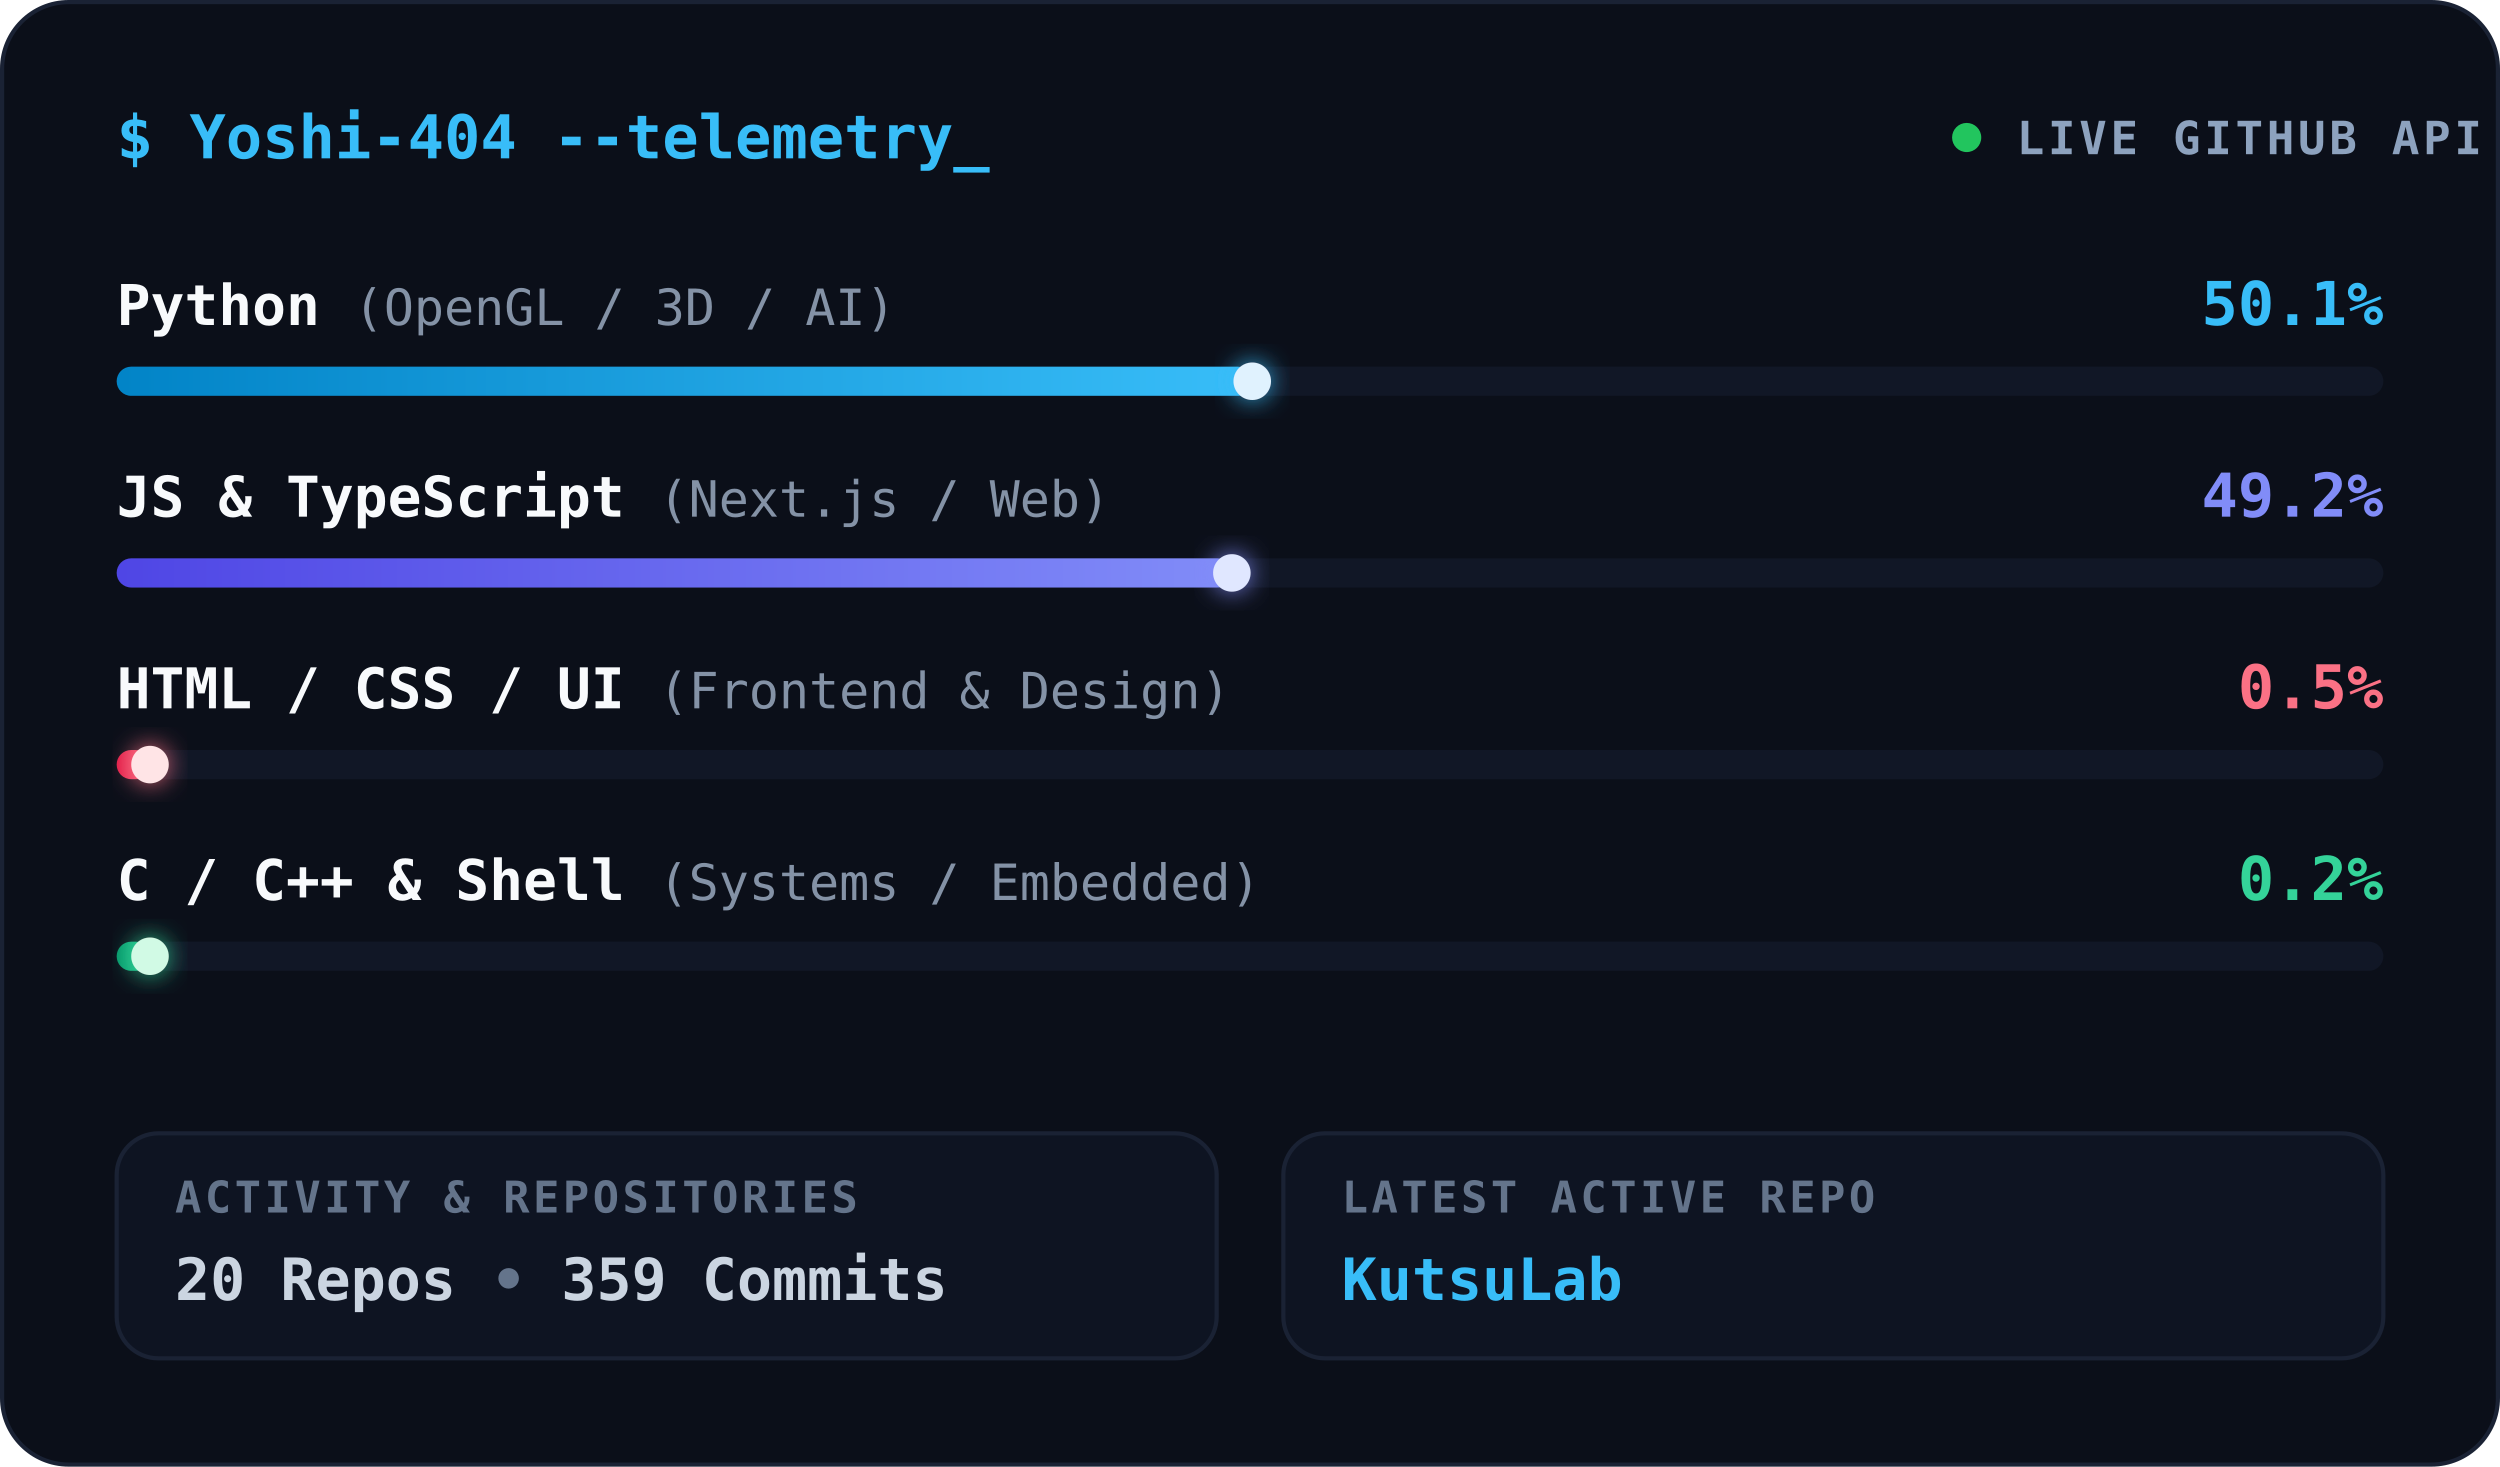
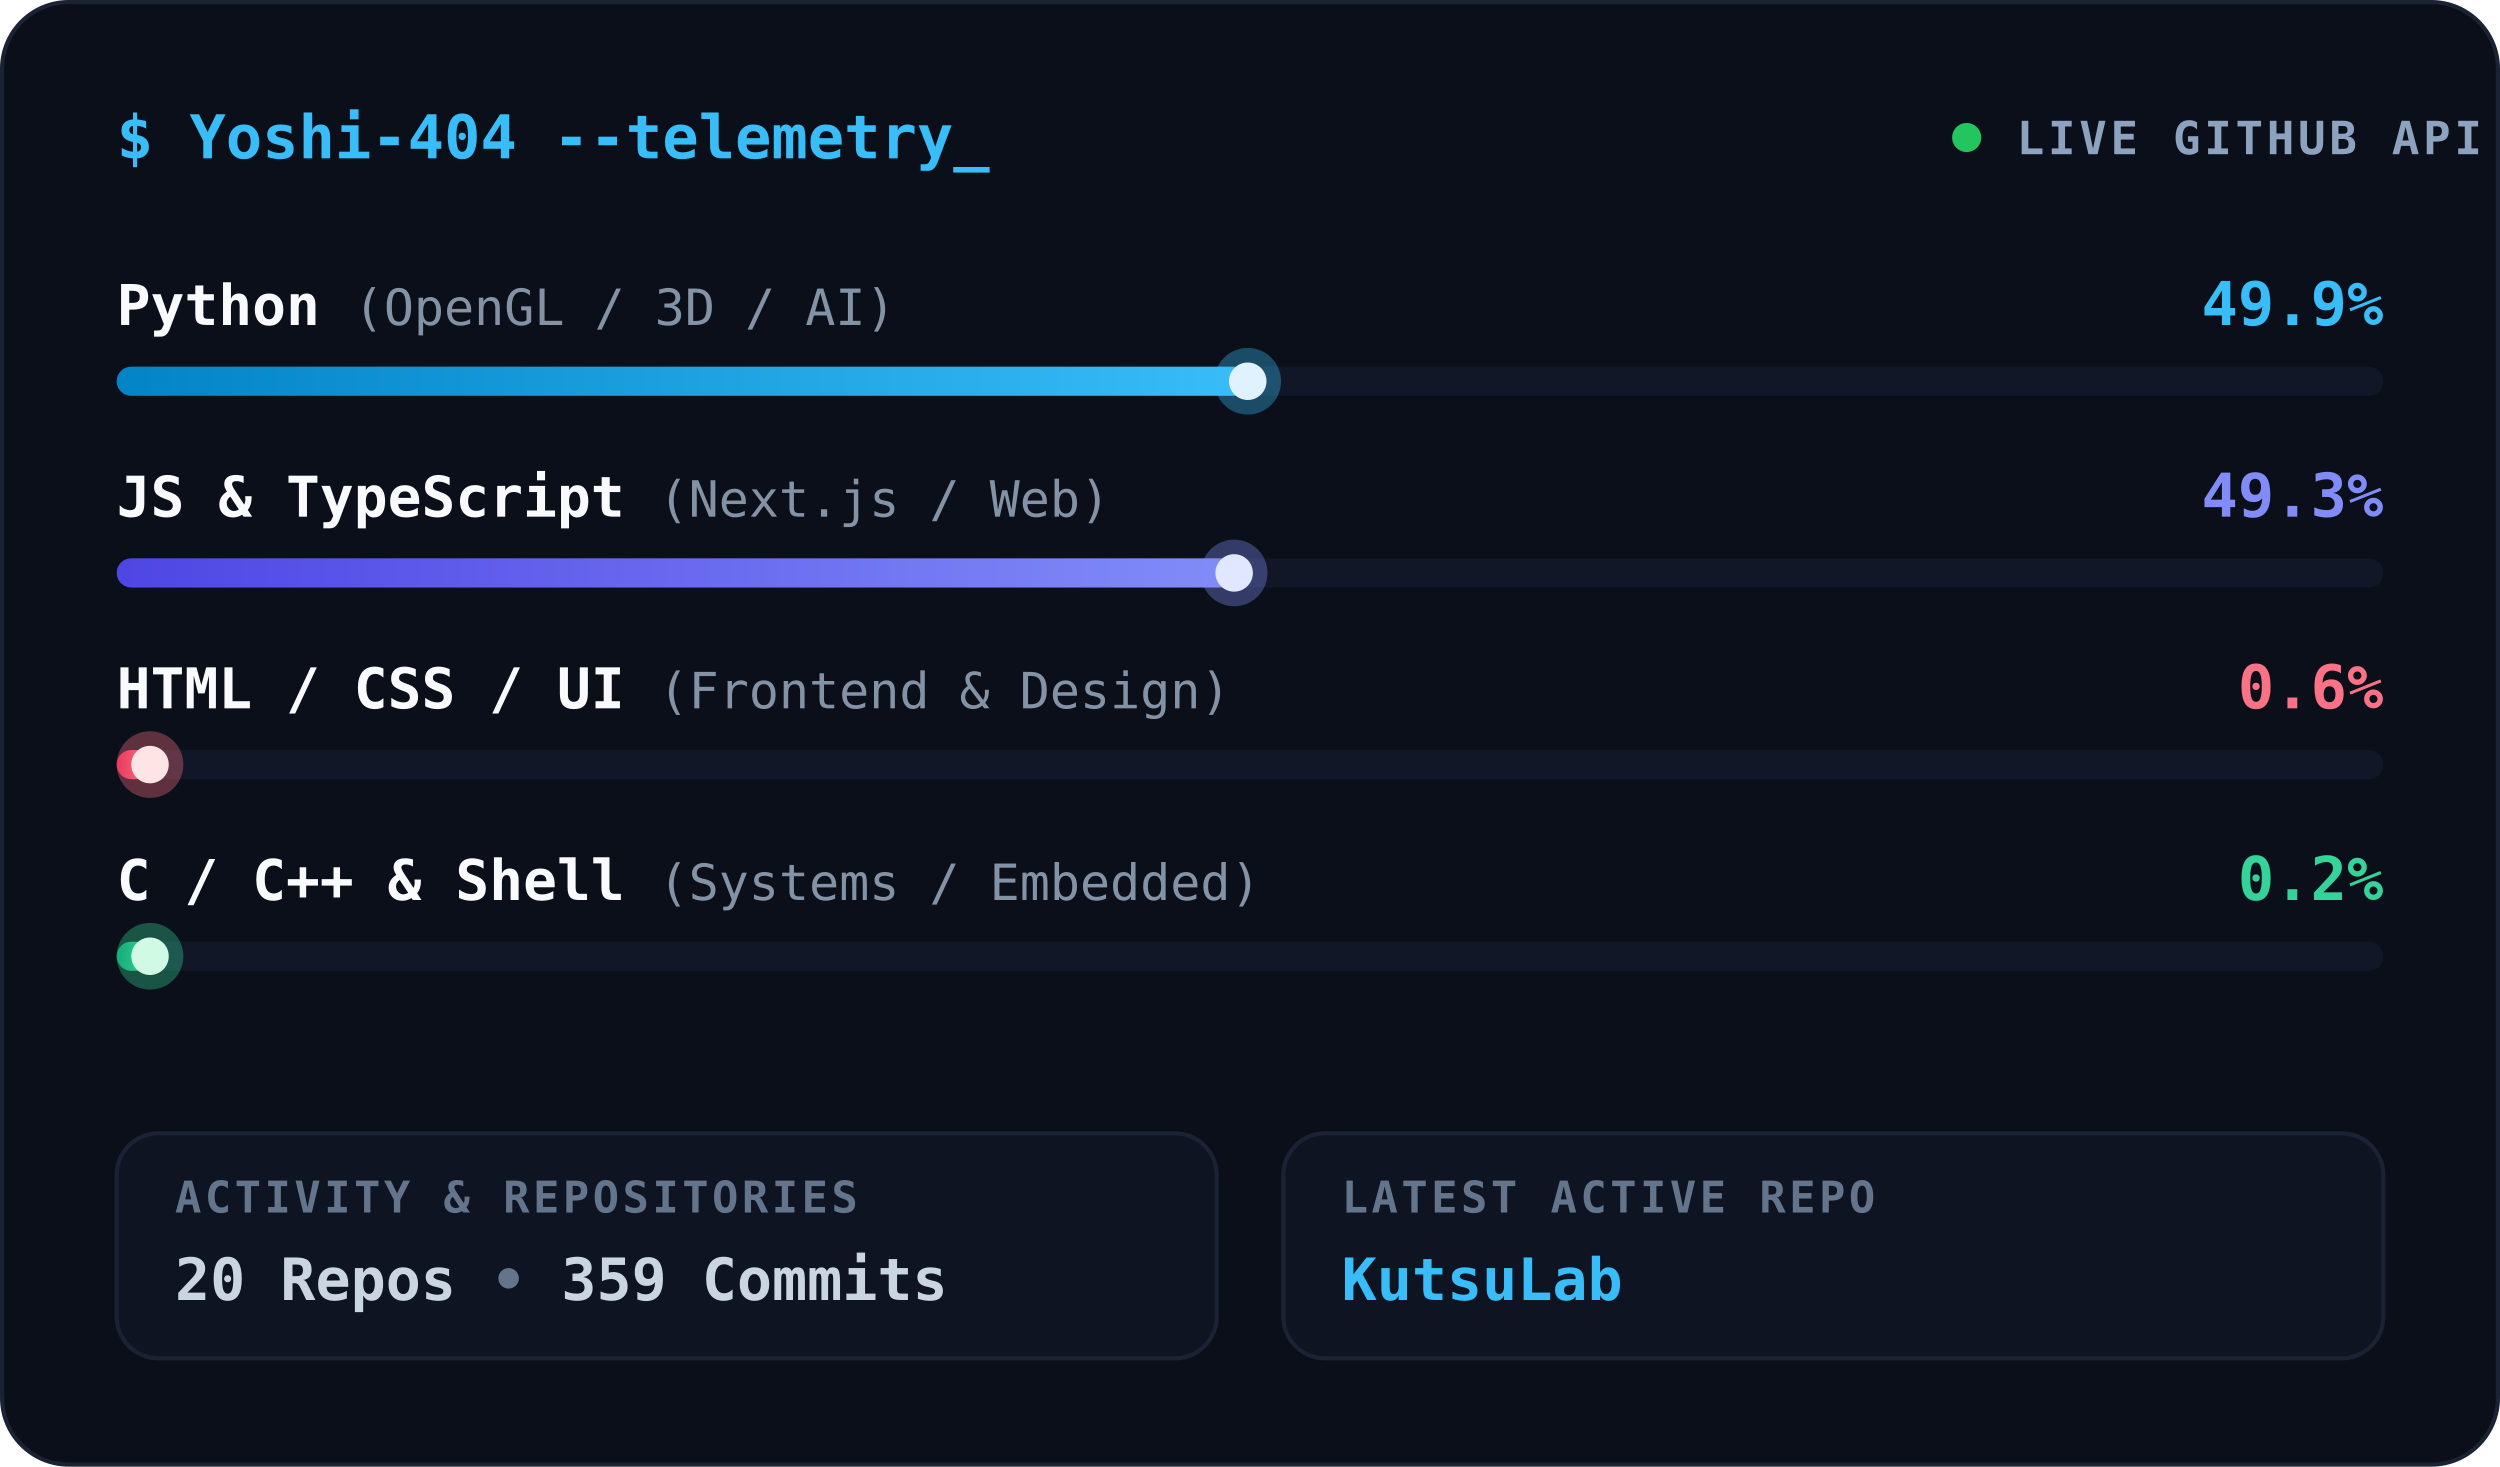
<svg xmlns="http://www.w3.org/2000/svg" width="600" height="352" viewBox="0 0 600 352" fill="none">
  <defs>
-     <filter id="glow-python" x="-50%" y="-50%" width="200%" height="200%">
-       <feDropShadow dx="0" dy="0" stdDeviation="3" flood-color="#38bdf8" flood-opacity="0.9" />
-     </filter>
-     <filter id="glow-web" x="-50%" y="-50%" width="200%" height="200%">
-       <feDropShadow dx="0" dy="0" stdDeviation="3" flood-color="#818cf8" flood-opacity="0.9" />
-     </filter>
-     <filter id="glow-frontend" x="-50%" y="-50%" width="200%" height="200%">
-       <feDropShadow dx="0" dy="0" stdDeviation="3" flood-color="#fb7185" flood-opacity="0.9" />
-     </filter>
-     <filter id="glow-systems" x="-50%" y="-50%" width="200%" height="200%">
-       <feDropShadow dx="0" dy="0" stdDeviation="3" flood-color="#34d399" flood-opacity="0.9" />
-     </filter>
    <linearGradient id="grad-python" x1="0" y1="0" x2="1" y2="0">
      <stop offset="0%" stop-color="#0284c7" />
      <stop offset="100%" stop-color="#38bdf8" />
    </linearGradient>
    <linearGradient id="grad-web" x1="0" y1="0" x2="1" y2="0">
      <stop offset="0%" stop-color="#4f46e5" />
      <stop offset="100%" stop-color="#818cf8" />
    </linearGradient>
    <linearGradient id="grad-frontend" x1="0" y1="0" x2="1" y2="0">
      <stop offset="0%" stop-color="#e11d48" />
      <stop offset="100%" stop-color="#fb7185" />
    </linearGradient>
    <linearGradient id="grad-systems" x1="0" y1="0" x2="1" y2="0">
      <stop offset="0%" stop-color="#059669" />
      <stop offset="100%" stop-color="#34d399" />
    </linearGradient>
    <style>
      @keyframes pulse {
        0%, 100% { opacity: 1; transform: scale(1); }
        50% { opacity: 0.35; transform: scale(0.85); }
      }
      @keyframes cursorBlink {
        0%, 49% { opacity: 1; }
        50%, 100% { opacity: 0; }
      }
      .pulse-dot {
        transform-origin: 472px 33px;
        animation: pulse 2s infinite ease-in-out;
      }
      .cursor {
        animation: cursorBlink 1s infinite;
      }
    </style>
  </defs>
  <rect x="0.5" y="0.5" width="599" height="351" rx="16" fill="#0b0f19" stroke="#1a2234" />
  <text x="28" y="38" font-family="'JetBrains Mono', 'Fira Code', Menlo, monospace" font-size="14.5" font-weight="700" fill="#38bdf8">
    $ <tspan fill="#38bdf8">Yoshi-404</tspan> --telemetry<tspan class="cursor" fill="#38bdf8">_</tspan>
  </text>
  <g>
    <circle cx="472" cy="33" r="3.5" fill="#22c55e" class="pulse-dot" />
    <text x="484" y="37" font-family="'JetBrains Mono', 'Fira Code', Menlo, monospace" font-size="11" font-weight="700" letter-spacing="0.08em" fill="#8da2be">LIVE GITHUB API</text>
  </g>
  <g class="row-python">
    <text x="28" y="78" font-family="'JetBrains Mono', 'Fira Code', Menlo, monospace" font-size="13.5" font-weight="700" fill="#f8fafc">
          Python <tspan font-weight="400" fill="#8492a6" font-size="12">(OpenGL / 3D / AI)</tspan>
    </text>
    <text x="572" y="78" text-anchor="end" font-family="'JetBrains Mono', 'Fira Code', Menlo, monospace" font-size="14.5" font-weight="700" fill="#38bdf8">
-           50.1%
+           49.9%
        </text>
    <rect x="28" y="88" width="544" height="7" rx="3.5" fill="#111726" />
-     <rect x="28" y="88" width="272.544" height="7" rx="3.5" fill="url(#grad-python)" class="bar-fill-python" />
-     <circle cx="300.544" cy="91.5" r="4.5" fill="#e0f2fe" filter="url(#glow-python)" class="thumb-python" />
+     <rect x="28" y="88" width="271.456" height="7" rx="3.5" fill="url(#grad-python)" class="bar-fill-python" />
+     <circle cx="299.456" cy="91.5" r="8" fill="#38bdf8" opacity="0.35" />
+     <circle cx="299.456" cy="91.5" r="4.5" fill="#e0f2fe" class="thumb-python" />
  </g>
  <g class="row-web">
    <text x="28" y="124" font-family="'JetBrains Mono', 'Fira Code', Menlo, monospace" font-size="13.5" font-weight="700" fill="#f8fafc">
          JS &amp; TypeScript <tspan font-weight="400" fill="#8492a6" font-size="12">(Next.js / Web)</tspan>
    </text>
    <text x="572" y="124" text-anchor="end" font-family="'JetBrains Mono', 'Fira Code', Menlo, monospace" font-size="14.5" font-weight="700" fill="#818cf8">
-           49.2%
+           49.3%
        </text>
    <rect x="28" y="134" width="544" height="7" rx="3.5" fill="#111726" />
-     <rect x="28" y="134" width="267.648" height="7" rx="3.5" fill="url(#grad-web)" class="bar-fill-web" />
-     <circle cx="295.648" cy="137.5" r="4.5" fill="#e0e7ff" filter="url(#glow-web)" class="thumb-web" />
+     <rect x="28" y="134" width="268.192" height="7" rx="3.5" fill="url(#grad-web)" class="bar-fill-web" />
+     <circle cx="296.192" cy="137.5" r="8" fill="#818cf8" opacity="0.35" />
+     <circle cx="296.192" cy="137.5" r="4.5" fill="#e0e7ff" class="thumb-web" />
  </g>
  <g class="row-frontend">
    <text x="28" y="170" font-family="'JetBrains Mono', 'Fira Code', Menlo, monospace" font-size="13.5" font-weight="700" fill="#f8fafc">
          HTML / CSS / UI <tspan font-weight="400" fill="#8492a6" font-size="12">(Frontend &amp; Design)</tspan>
    </text>
    <text x="572" y="170" text-anchor="end" font-family="'JetBrains Mono', 'Fira Code', Menlo, monospace" font-size="14.5" font-weight="700" fill="#fb7185">
-           0.5%
+           0.6%
        </text>
    <rect x="28" y="180" width="544" height="7" rx="3.5" fill="#111726" />
    <rect x="28" y="180" width="8" height="7" rx="3.5" fill="url(#grad-frontend)" class="bar-fill-frontend" />
-     <circle cx="36" cy="183.5" r="4.5" fill="#ffe4e6" filter="url(#glow-frontend)" class="thumb-frontend" />
+     <circle cx="36" cy="183.5" r="8" fill="#fb7185" opacity="0.35" />
+     <circle cx="36" cy="183.5" r="4.5" fill="#ffe4e6" class="thumb-frontend" />
  </g>
  <g class="row-systems">
    <text x="28" y="216" font-family="'JetBrains Mono', 'Fira Code', Menlo, monospace" font-size="13.5" font-weight="700" fill="#f8fafc">
          C / C++ &amp; Shell <tspan font-weight="400" fill="#8492a6" font-size="12">(Systems / Embedded)</tspan>
    </text>
    <text x="572" y="216" text-anchor="end" font-family="'JetBrains Mono', 'Fira Code', Menlo, monospace" font-size="14.5" font-weight="700" fill="#34d399">
          0.2%
        </text>
    <rect x="28" y="226" width="544" height="7" rx="3.5" fill="#111726" />
    <rect x="28" y="226" width="8" height="7" rx="3.5" fill="url(#grad-systems)" class="bar-fill-systems" />
-     <circle cx="36" cy="229.5" r="4.5" fill="#d1fae5" filter="url(#glow-systems)" class="thumb-systems" />
+     <circle cx="36" cy="229.5" r="8" fill="#34d399" opacity="0.35" />
+     <circle cx="36" cy="229.5" r="4.5" fill="#d1fae5" class="thumb-systems" />
  </g>
  <rect x="28" y="272" width="264" height="54" rx="10" fill="#0e1422" stroke="#1a2234" />
  <text x="42" y="291" font-family="'JetBrains Mono', 'Fira Code', Menlo, monospace" font-size="10.5" font-weight="700" letter-spacing="0.08em" fill="#64748b">ACTIVITY &amp; REPOSITORIES</text>
  <text x="42" y="312" font-family="'JetBrains Mono', 'Fira Code', Menlo, monospace" font-size="14" font-weight="700" fill="#cbd5e1">
    20 Repos <tspan fill="#64748b">•</tspan> 359 Commits
  </text>
  <rect x="308" y="272" width="264" height="54" rx="10" fill="#0e1422" stroke="#1a2234" />
  <text x="322" y="291" font-family="'JetBrains Mono', 'Fira Code', Menlo, monospace" font-size="10.5" font-weight="700" letter-spacing="0.08em" fill="#64748b">LATEST ACTIVE REPO</text>
  <text x="322" y="312" font-family="'JetBrains Mono', 'Fira Code', Menlo, monospace" font-size="14" font-weight="700" fill="#38bdf8">
    KutsuLab
  </text>
</svg>
